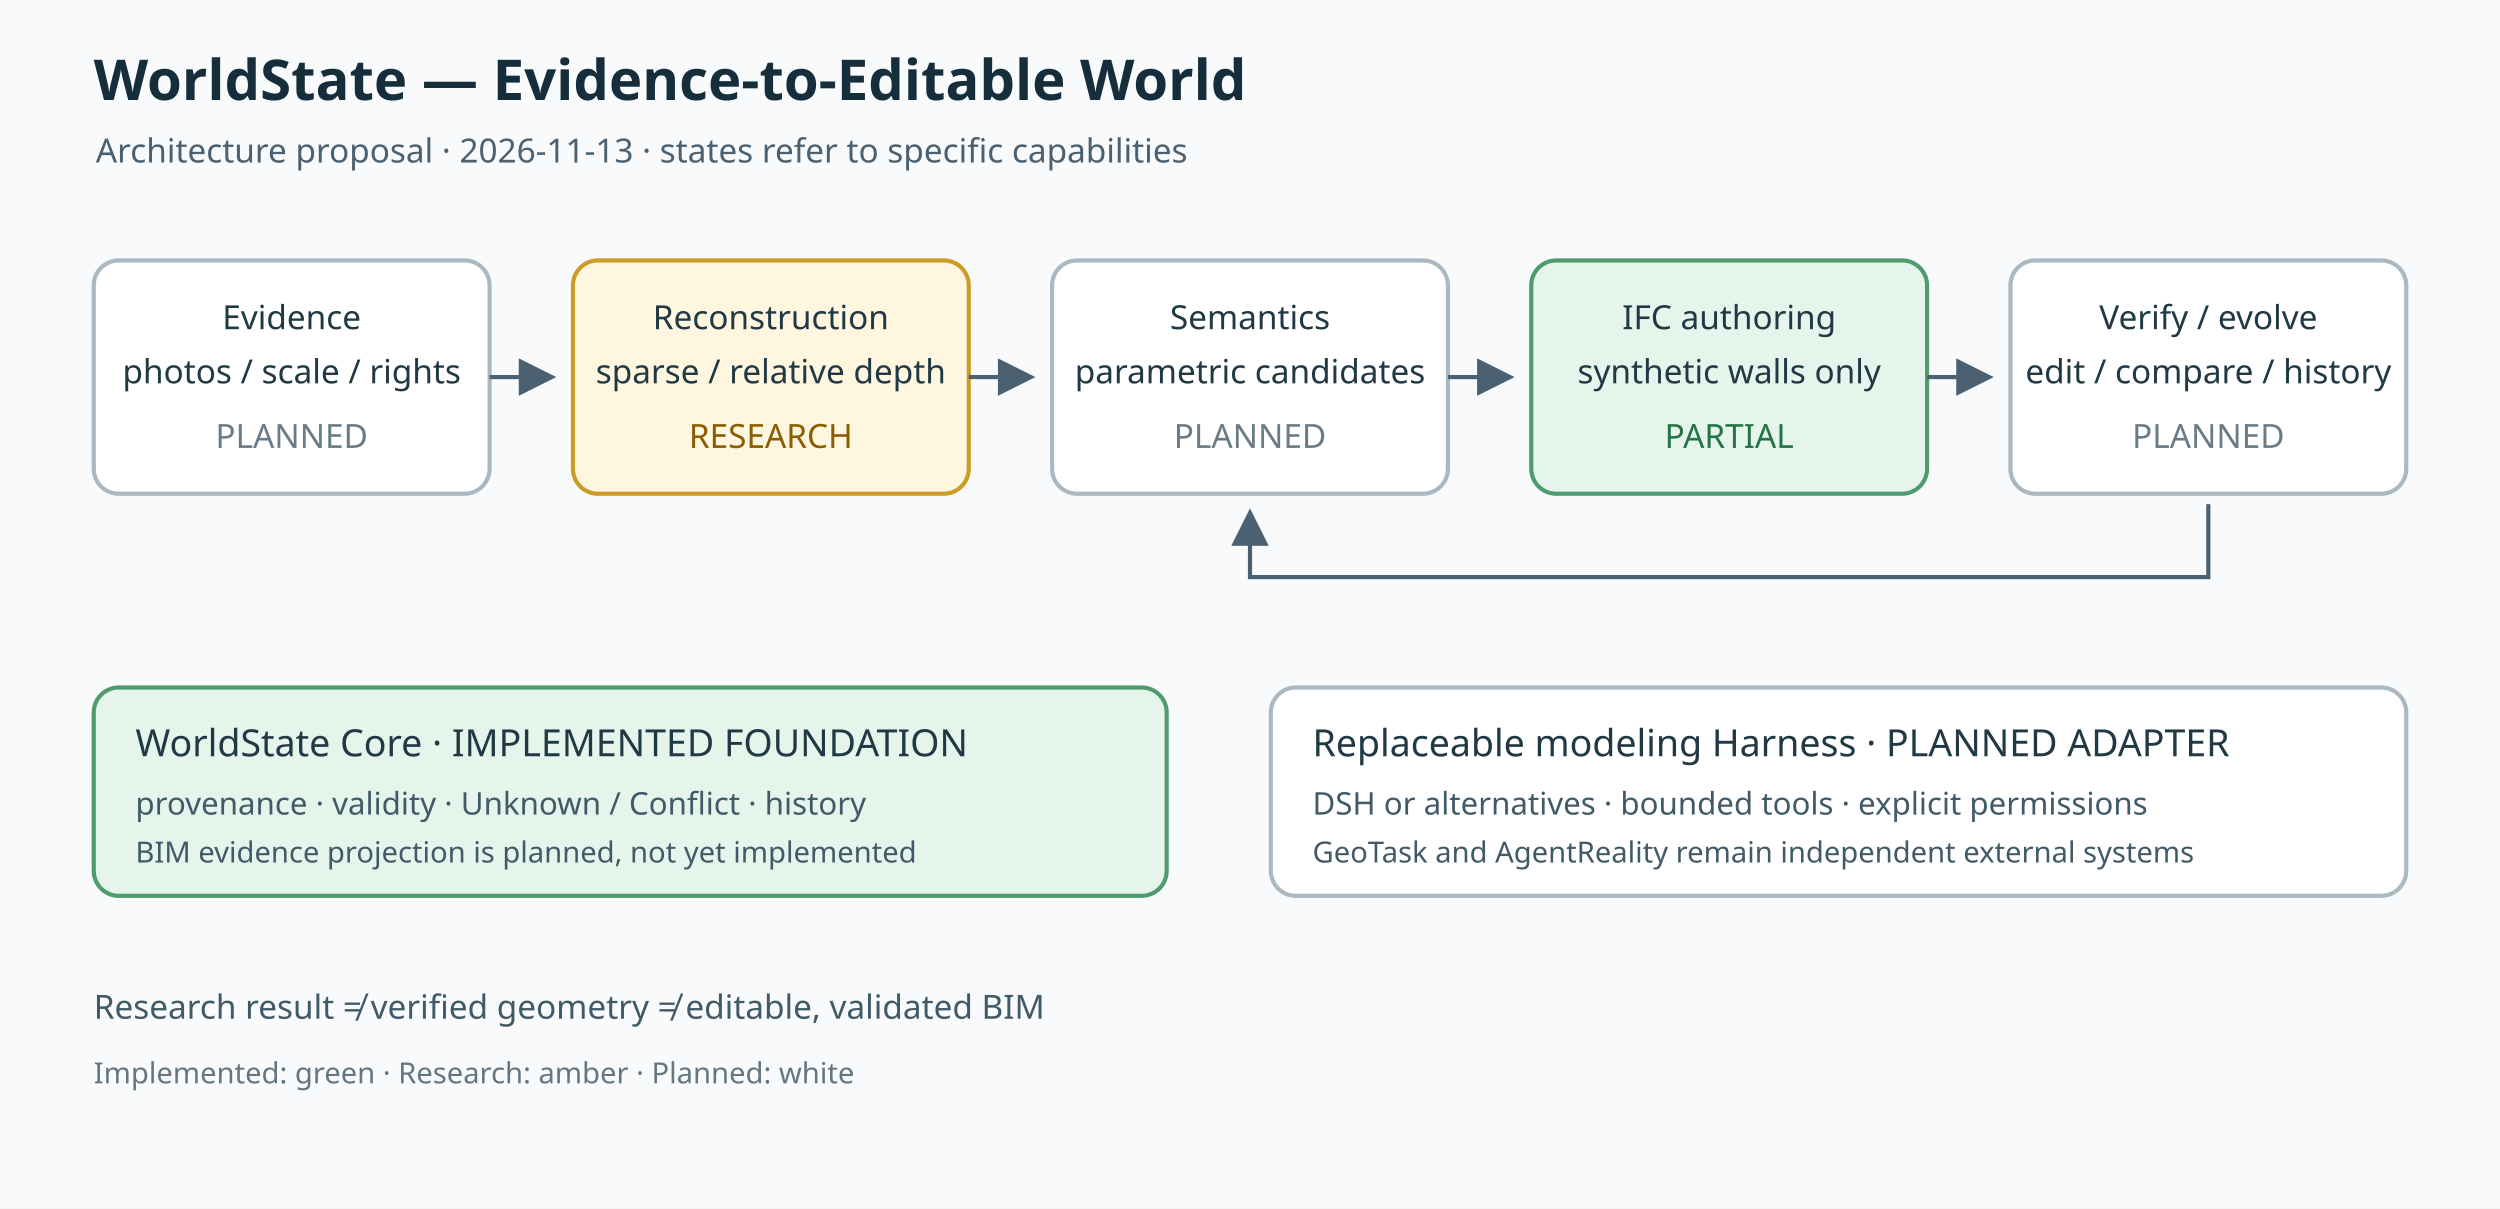
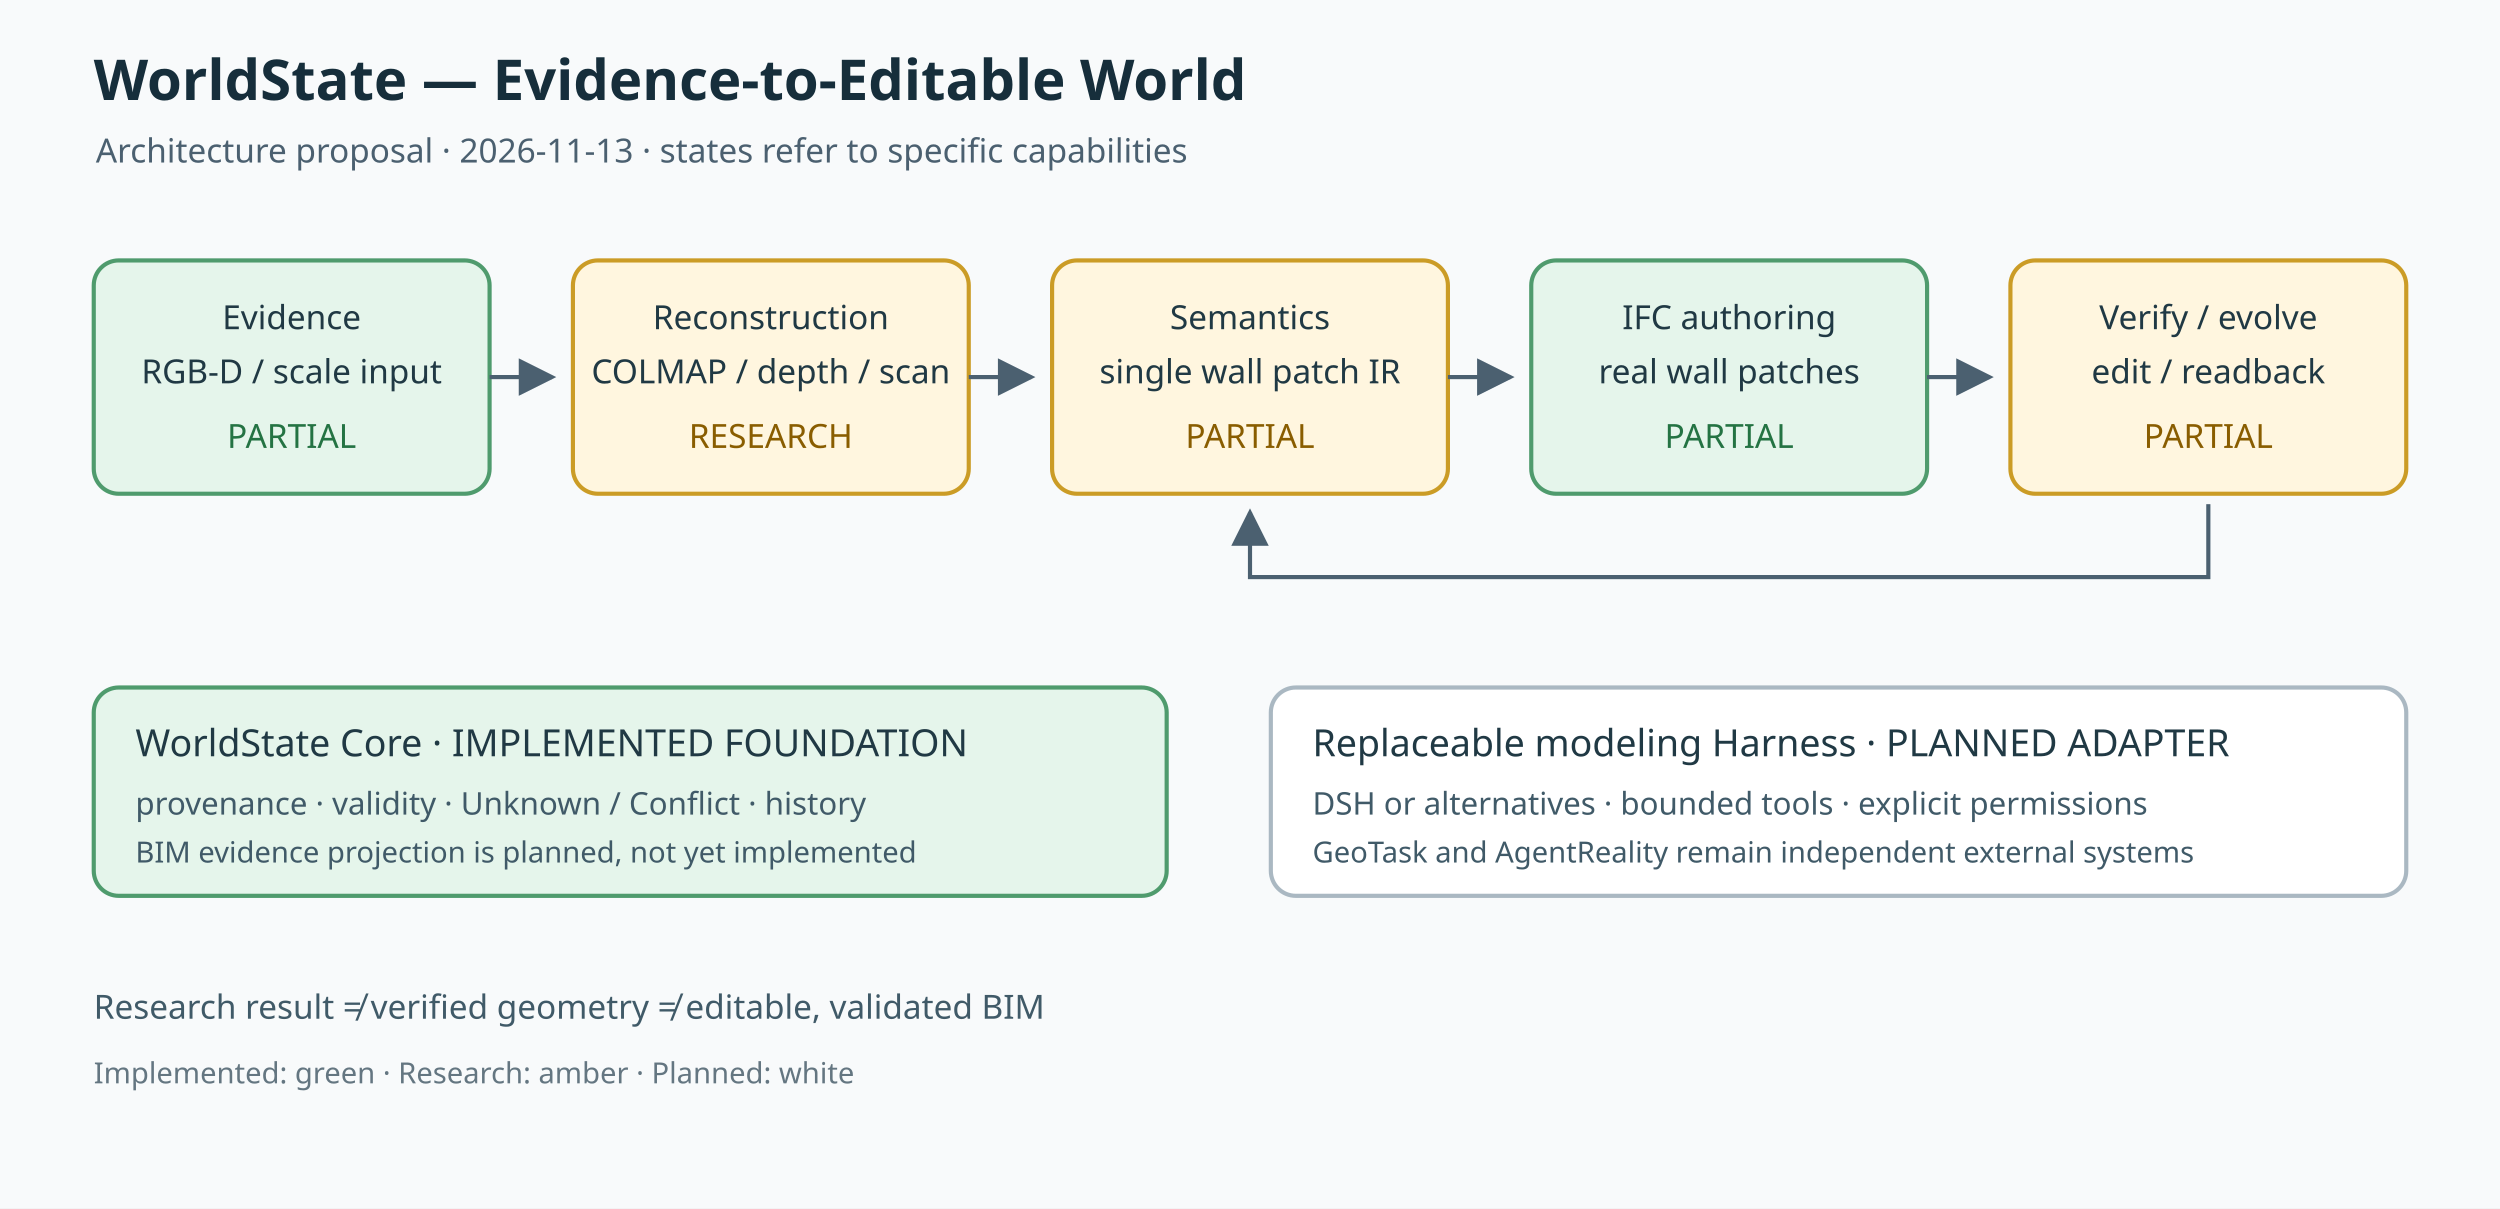
<svg xmlns="http://www.w3.org/2000/svg" width="1200" height="580" viewBox="0 0 1200 580" role="img" aria-labelledby="title desc">
  <defs>
    <marker id="arrow" markerWidth="9" markerHeight="9" refX="8" refY="4.5" orient="auto">
      <path d="M0,0 L9,4.5 L0,9 Z" fill="#4b6070" />
    </marker>
  </defs>
  <rect width="1200" height="580" fill="#f8fafb" />
  <text x="45" y="48" font-family="sans-serif" font-size="27" font-weight="bold" fill="#162e3b">WorldState — Evidence-to-Editable World</text>
  <text x="46" y="78" font-family="sans-serif" font-size="16" fill="#4b6070">Architecture proposal · 2026-11-13 · states refer to specific capabilities</text>
  <g font-family="sans-serif" font-size="16" fill="#203944" text-anchor="middle">
-     <rect x="45" y="125" width="190" height="112" rx="12" fill="#fff" stroke="#aab8c2" stroke-width="2" />
+     <rect x="45" y="125" width="190" height="112" rx="12" fill="#e5f5eb" stroke="#4f9b6d" stroke-width="2" />
    <text x="140" y="158">Evidence</text>
-     <text x="140" y="184">photos / scale / rights</text>
-     <text x="140" y="215" fill="#697b87">PLANNED</text>
+     <text x="140" y="184">RGB-D / scale input</text>
+     <text x="140" y="215" fill="#247343">PARTIAL</text>
    <rect x="275" y="125" width="190" height="112" rx="12" fill="#fff6df" stroke="#cb9c26" stroke-width="2" />
    <text x="370" y="158">Reconstruction</text>
-     <text x="370" y="184">sparse / relative depth</text>
+     <text x="370" y="184">COLMAP / depth / scan</text>
    <text x="370" y="215" fill="#895d00">RESEARCH</text>
-     <rect x="505" y="125" width="190" height="112" rx="12" fill="#fff" stroke="#aab8c2" stroke-width="2" />
+     <rect x="505" y="125" width="190" height="112" rx="12" fill="#fff6df" stroke="#cb9c26" stroke-width="2" />
    <text x="600" y="158">Semantics</text>
-     <text x="600" y="184">parametric candidates</text>
-     <text x="600" y="215" fill="#697b87">PLANNED</text>
+     <text x="600" y="184">single wall patch IR</text>
+     <text x="600" y="215" fill="#895d00">PARTIAL</text>
    <rect x="735" y="125" width="190" height="112" rx="12" fill="#e5f5eb" stroke="#4f9b6d" stroke-width="2" />
    <text x="830" y="158">IFC authoring</text>
-     <text x="830" y="184">synthetic walls only</text>
+     <text x="830" y="184">real wall patches</text>
    <text x="830" y="215" fill="#247343">PARTIAL</text>
-     <rect x="965" y="125" width="190" height="112" rx="12" fill="#fff" stroke="#aab8c2" stroke-width="2" />
+     <rect x="965" y="125" width="190" height="112" rx="12" fill="#fff6df" stroke="#cb9c26" stroke-width="2" />
    <text x="1060" y="158">Verify / evolve</text>
-     <text x="1060" y="184">edit / compare / history</text>
-     <text x="1060" y="215" fill="#697b87">PLANNED</text>
+     <text x="1060" y="184">edit / readback</text>
+     <text x="1060" y="215" fill="#895d00">PARTIAL</text>
  </g>
  <g stroke="#4b6070" stroke-width="2" fill="none" marker-end="url(#arrow)">
    <path d="M235 181 H265" />
    <path d="M465 181 H495" />
    <path d="M695 181 H725" />
    <path d="M925 181 H955" />
    <path d="M1060 242 V277 H600 V246" />
  </g>
  <rect x="45" y="330" width="515" height="100" rx="12" fill="#e5f5eb" stroke="#4f9b6d" stroke-width="2" />
  <text x="65" y="363" font-family="sans-serif" font-size="18" fill="#203944">WorldState Core · IMPLEMENTED FOUNDATION</text>
  <text x="65" y="391" font-family="sans-serif" font-size="15" fill="#405a68">provenance · validity · Unknown / Conflict · history</text>
  <text x="65" y="414" font-family="sans-serif" font-size="14" fill="#405a68">BIM evidence projection is planned, not yet implemented</text>
  <rect x="610" y="330" width="545" height="100" rx="12" fill="#fff" stroke="#aab8c2" stroke-width="2" />
  <text x="630" y="363" font-family="sans-serif" font-size="18" fill="#203944">Replaceable modeling Harness · PLANNED ADAPTER</text>
  <text x="630" y="391" font-family="sans-serif" font-size="15" fill="#405a68">DSH or alternatives · bounded tools · explicit permissions</text>
  <text x="630" y="414" font-family="sans-serif" font-size="14" fill="#405a68">GeoTask and AgentReality remain independent external systems</text>
  <text x="45" y="489" font-family="sans-serif" font-size="16" fill="#405a68">Research result ≠ verified geometry ≠ editable, validated BIM</text>
  <text x="45" y="520" font-family="sans-serif" font-size="14" fill="#647681">Implemented: green · Research: amber · Planned: white</text>
</svg>
